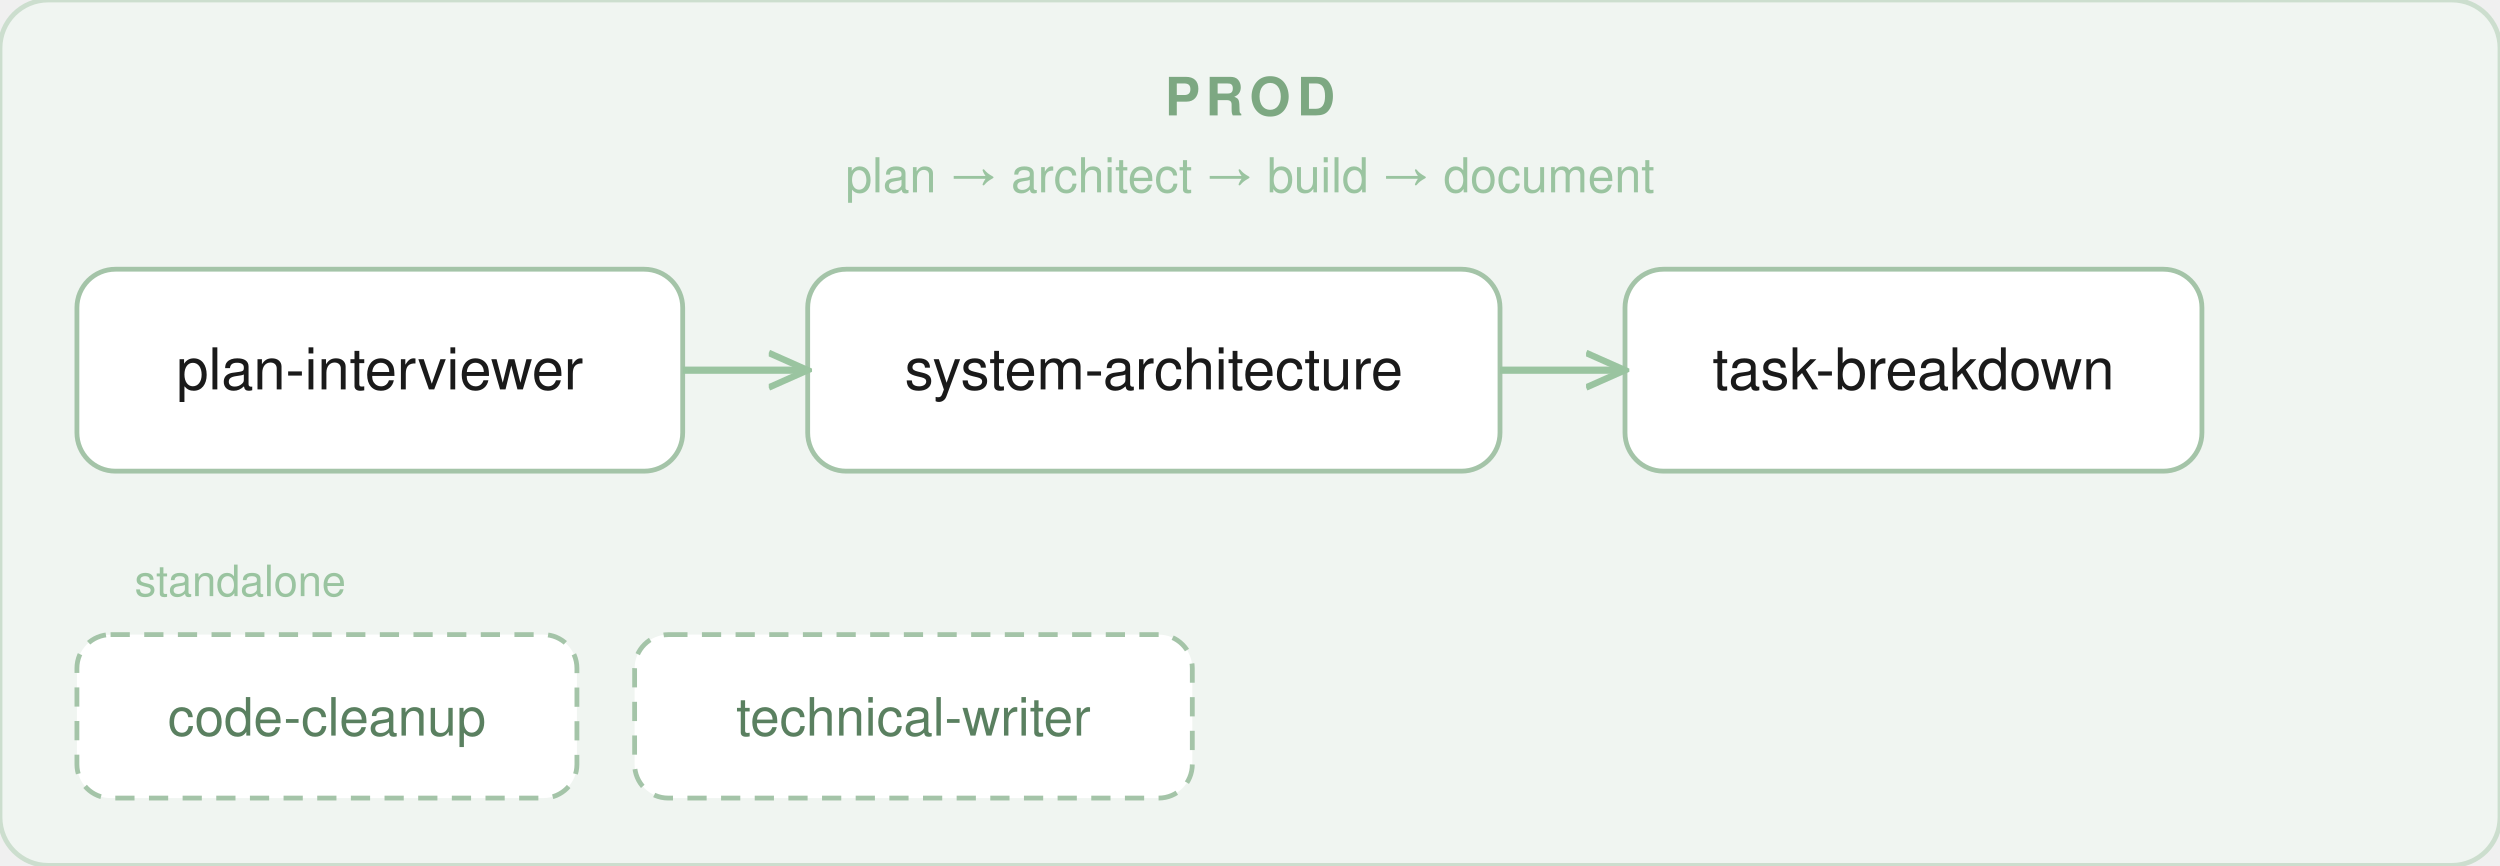
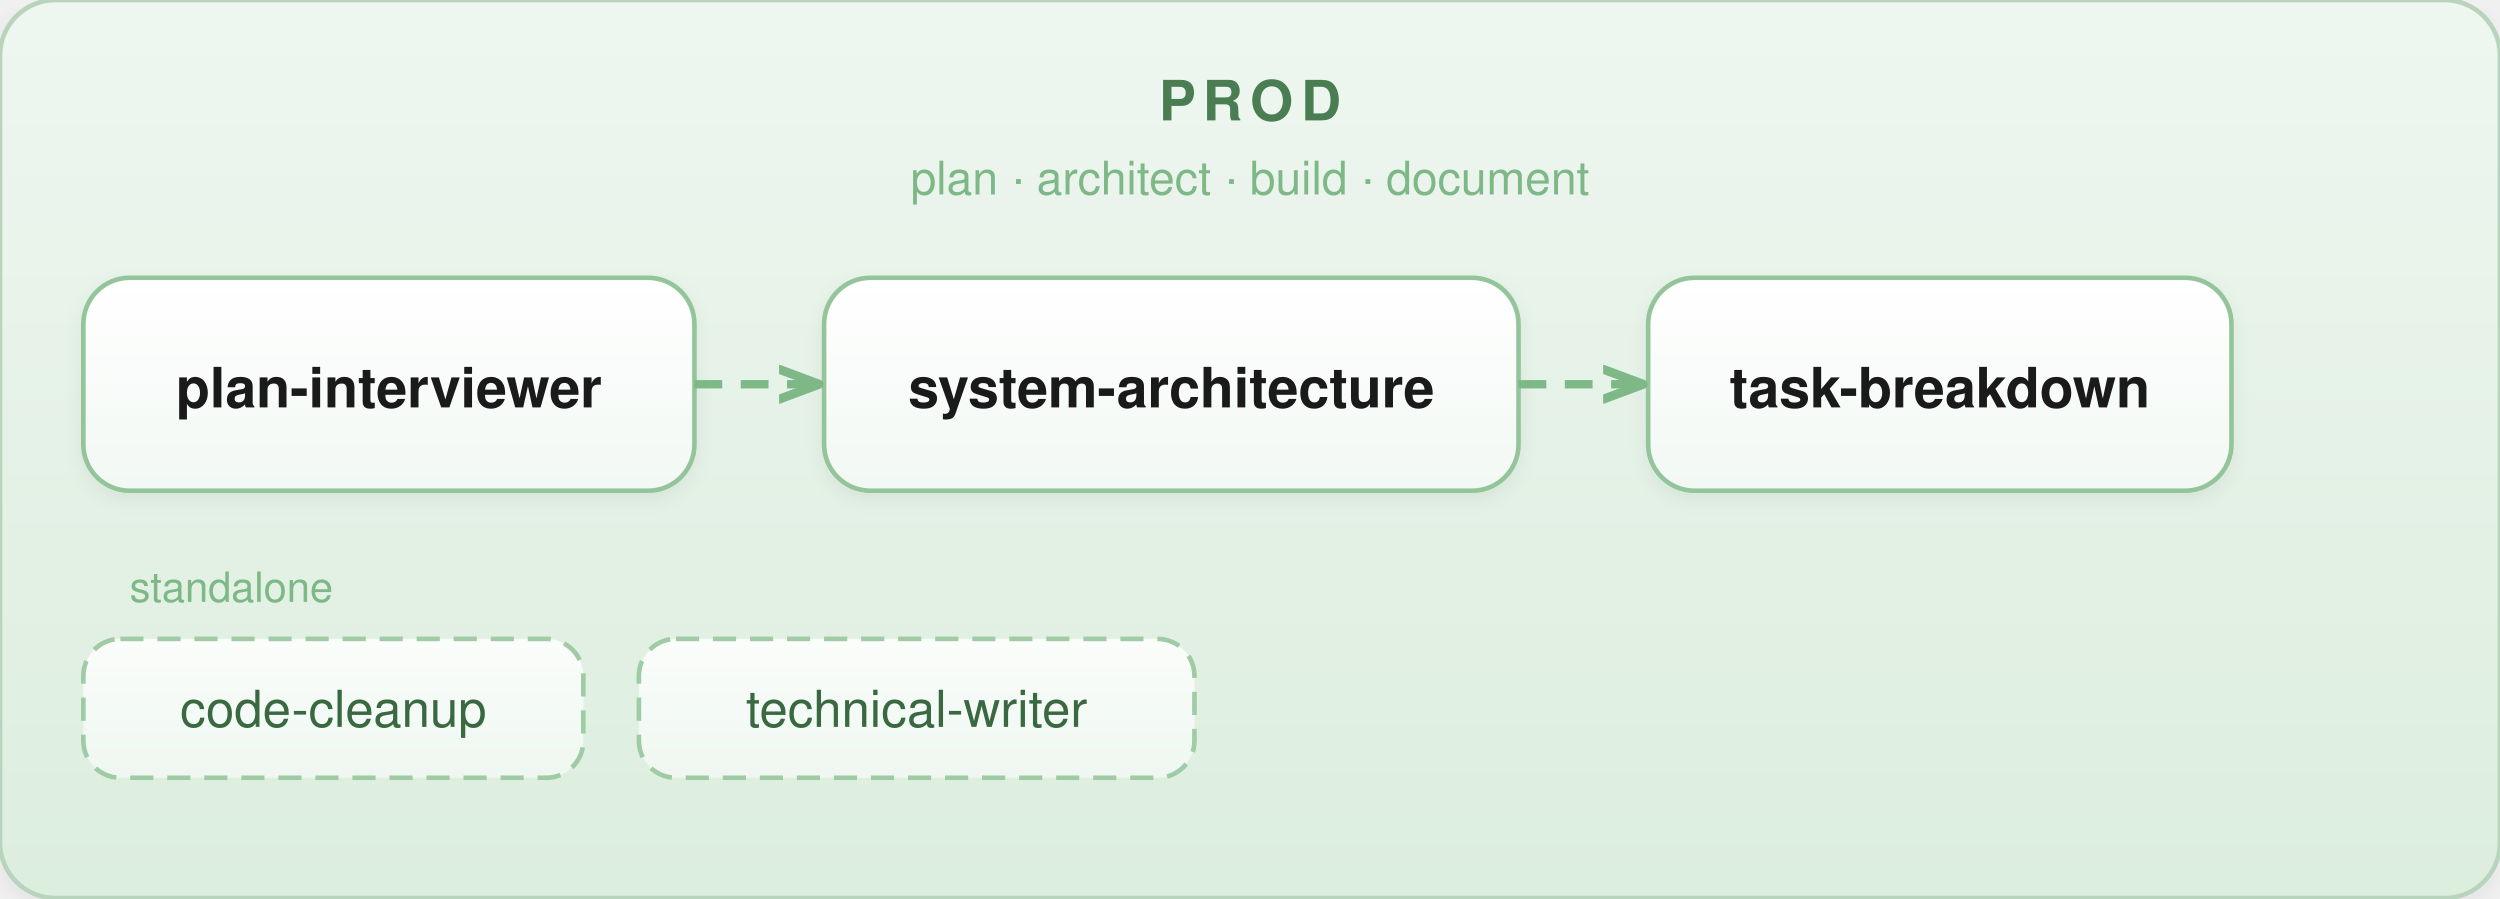
- <svg xmlns="http://www.w3.org/2000/svg" viewBox="0 0 520 180" fill="none">
+ <svg xmlns="http://www.w3.org/2000/svg" viewBox="0 0 540 194" fill="none">
  <style>
    text { font-family: -apple-system, BlinkMacSystemFont, 'Segoe UI', Helvetica, Arial, sans-serif; }
+     @keyframes dash-flow { to { stroke-dashoffset: -18; } }
+     .flow { stroke-dasharray: 6 4; animation: dash-flow 1.2s linear infinite; }
  </style>
-   <rect width="520" height="180" rx="10" fill="#f0f5f1" stroke="#ccdece" stroke-width="1" />
-   <text x="260" y="24" text-anchor="middle" font-size="11" fill="#7da882" font-weight="600" letter-spacing="0.12em">PROD</text>
-   <text x="260" y="40" text-anchor="middle" font-size="10" fill="#9ac4a0">plan → architect → build → document</text>
-   <rect x="16" y="56" width="126" height="42" rx="8" fill="#ffffff" stroke="#a4c4a8" stroke-width="1" />
-   <text x="79" y="81" text-anchor="middle" font-size="12" fill="#1a1a1a" font-weight="500">plan-interviewer</text>
-   <rect x="168" y="56" width="144" height="42" rx="8" fill="#ffffff" stroke="#a4c4a8" stroke-width="1" />
-   <text x="240" y="81" text-anchor="middle" font-size="12" fill="#1a1a1a" font-weight="500">system-architecture</text>
-   <rect x="338" y="56" width="120" height="42" rx="8" fill="#ffffff" stroke="#a4c4a8" stroke-width="1" />
-   <text x="398" y="81" text-anchor="middle" font-size="12" fill="#1a1a1a" font-weight="500">task-breakdown</text>
-   <line x1="142" y1="77" x2="168" y2="77" stroke="#9ac4a0" stroke-width="1.5" marker-end="url(#a4)" />
-   <line x1="312" y1="77" x2="338" y2="77" stroke="#9ac4a0" stroke-width="1.5" marker-end="url(#a4)" />
-   <text x="28" y="124" font-size="9" fill="#9ac4a0">standalone</text>
-   <rect x="16" y="132" width="104" height="34" rx="7" fill="#ffffff" stroke="#a4c4a8" stroke-width="1" stroke-dasharray="4 3" />
-   <text x="68" y="153" text-anchor="middle" font-size="11" fill="#5a8060">code-cleanup</text>
-   <rect x="132" y="132" width="116" height="34" rx="7" fill="#ffffff" stroke="#a4c4a8" stroke-width="1" stroke-dasharray="4 3" />
-   <text x="190" y="153" text-anchor="middle" font-size="11" fill="#5a8060">technical-writer</text>
  <defs>
-     <marker id="a4" viewBox="0 0 10 10" refX="9" refY="5" markerWidth="6" markerHeight="6" orient="auto-start-reverse">
-       <path d="M 0 1 L 9 5 L 0 9" fill="none" stroke="#9ac4a0" stroke-width="1.5" />
+     <linearGradient id="pg" x1="0" y1="0" x2="0" y2="1">
+       <stop offset="0%" stop-color="#eef6f0" />
+       <stop offset="100%" stop-color="#dceede" />
+     </linearGradient>
+     <linearGradient id="pn" x1="0" y1="0" x2="0" y2="1">
+       <stop offset="0%" stop-color="#ffffff" />
+       <stop offset="100%" stop-color="#f2f8f3" />
+     </linearGradient>
+     <filter id="ps" x="-4%" y="-8%" width="108%" height="120%">
+       <feDropShadow dx="0" dy="1.5" stdDeviation="2" flood-color="#000" flood-opacity="0.06" />
+     </filter>
+     <marker id="pa" viewBox="0 0 10 10" refX="9" refY="5" markerWidth="6" markerHeight="6" orient="auto-start-reverse">
+       <path d="M 0 2 L 8 5 L 0 8" fill="none" stroke="#7db886" stroke-width="1.8" stroke-linecap="round" stroke-linejoin="round" />
    </marker>
  </defs>
+   <rect width="540" height="194" rx="12" fill="url(#pg)" stroke="#b8d4bc" stroke-width="1" filter="url(#ps)" />
+   <text x="270" y="26" text-anchor="middle" font-size="12" fill="#4a7e52" font-weight="700" letter-spacing="0.14em">PROD</text>
+   <text x="270" y="42" text-anchor="middle" font-size="10" fill="#7db886">plan · architect · build · document</text>
+   <rect x="18" y="60" width="132" height="46" rx="10" fill="url(#pn)" stroke="#94c49a" stroke-width="1" filter="url(#ps)" />
+   <text x="84" y="88" text-anchor="middle" font-size="12" fill="#1a1a1a" font-weight="600">plan-interviewer</text>
+   <rect x="178" y="60" width="150" height="46" rx="10" fill="url(#pn)" stroke="#94c49a" stroke-width="1" filter="url(#ps)" />
+   <text x="253" y="88" text-anchor="middle" font-size="12" fill="#1a1a1a" font-weight="600">system-architecture</text>
+   <rect x="356" y="60" width="126" height="46" rx="10" fill="url(#pn)" stroke="#94c49a" stroke-width="1" filter="url(#ps)" />
+   <text x="419" y="88" text-anchor="middle" font-size="12" fill="#1a1a1a" font-weight="600">task-breakdown</text>
+   <line x1="150" y1="83" x2="178" y2="83" stroke="#7db886" stroke-width="1.8" class="flow" marker-end="url(#pa)" />
+   <line x1="328" y1="83" x2="356" y2="83" stroke="#7db886" stroke-width="1.8" class="flow" marker-end="url(#pa)" />
+   <text x="28" y="130" font-size="9" fill="#7db886" font-weight="500">standalone</text>
+   <rect x="18" y="138" width="108" height="30" rx="8" fill="url(#pn)" stroke="#94c49a" stroke-width="1" stroke-dasharray="5 3" opacity="0.85" />
+   <text x="72" y="157" text-anchor="middle" font-size="11" fill="#3a6840" font-weight="500">code-cleanup</text>
+   <rect x="138" y="138" width="120" height="30" rx="8" fill="url(#pn)" stroke="#94c49a" stroke-width="1" stroke-dasharray="5 3" opacity="0.85" />
+   <text x="198" y="157" text-anchor="middle" font-size="11" fill="#3a6840" font-weight="500">technical-writer</text>
</svg>
